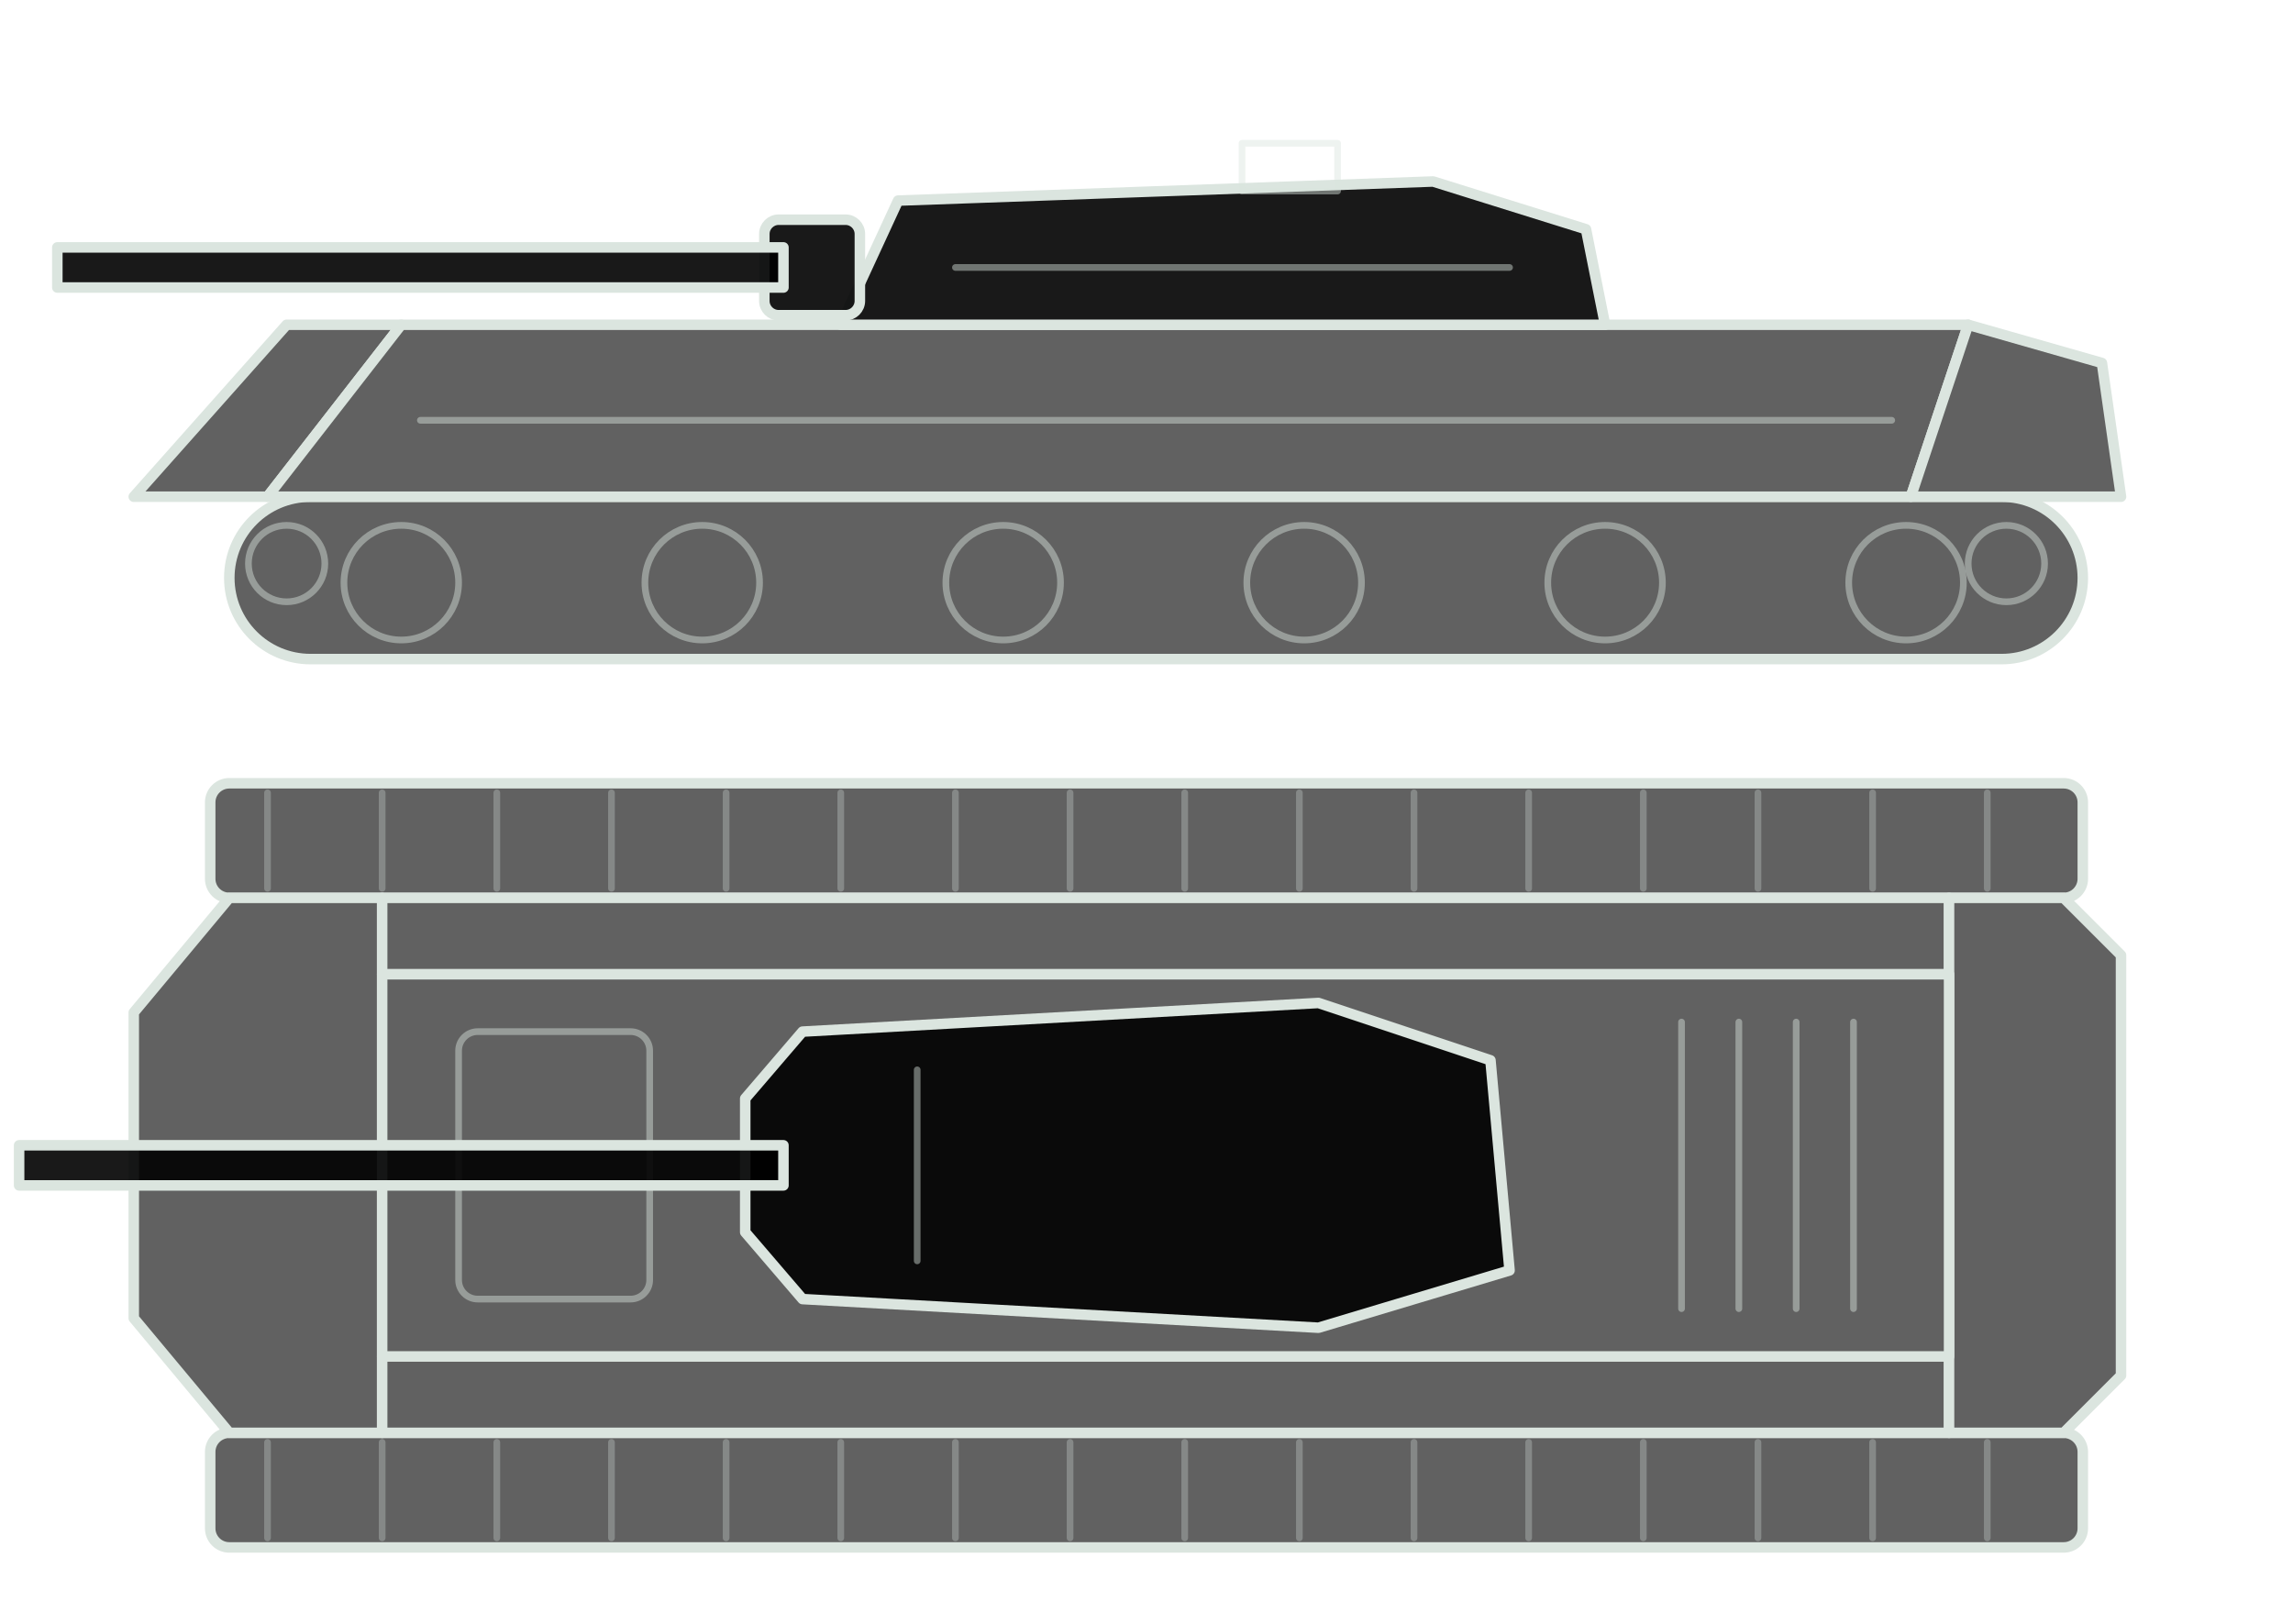
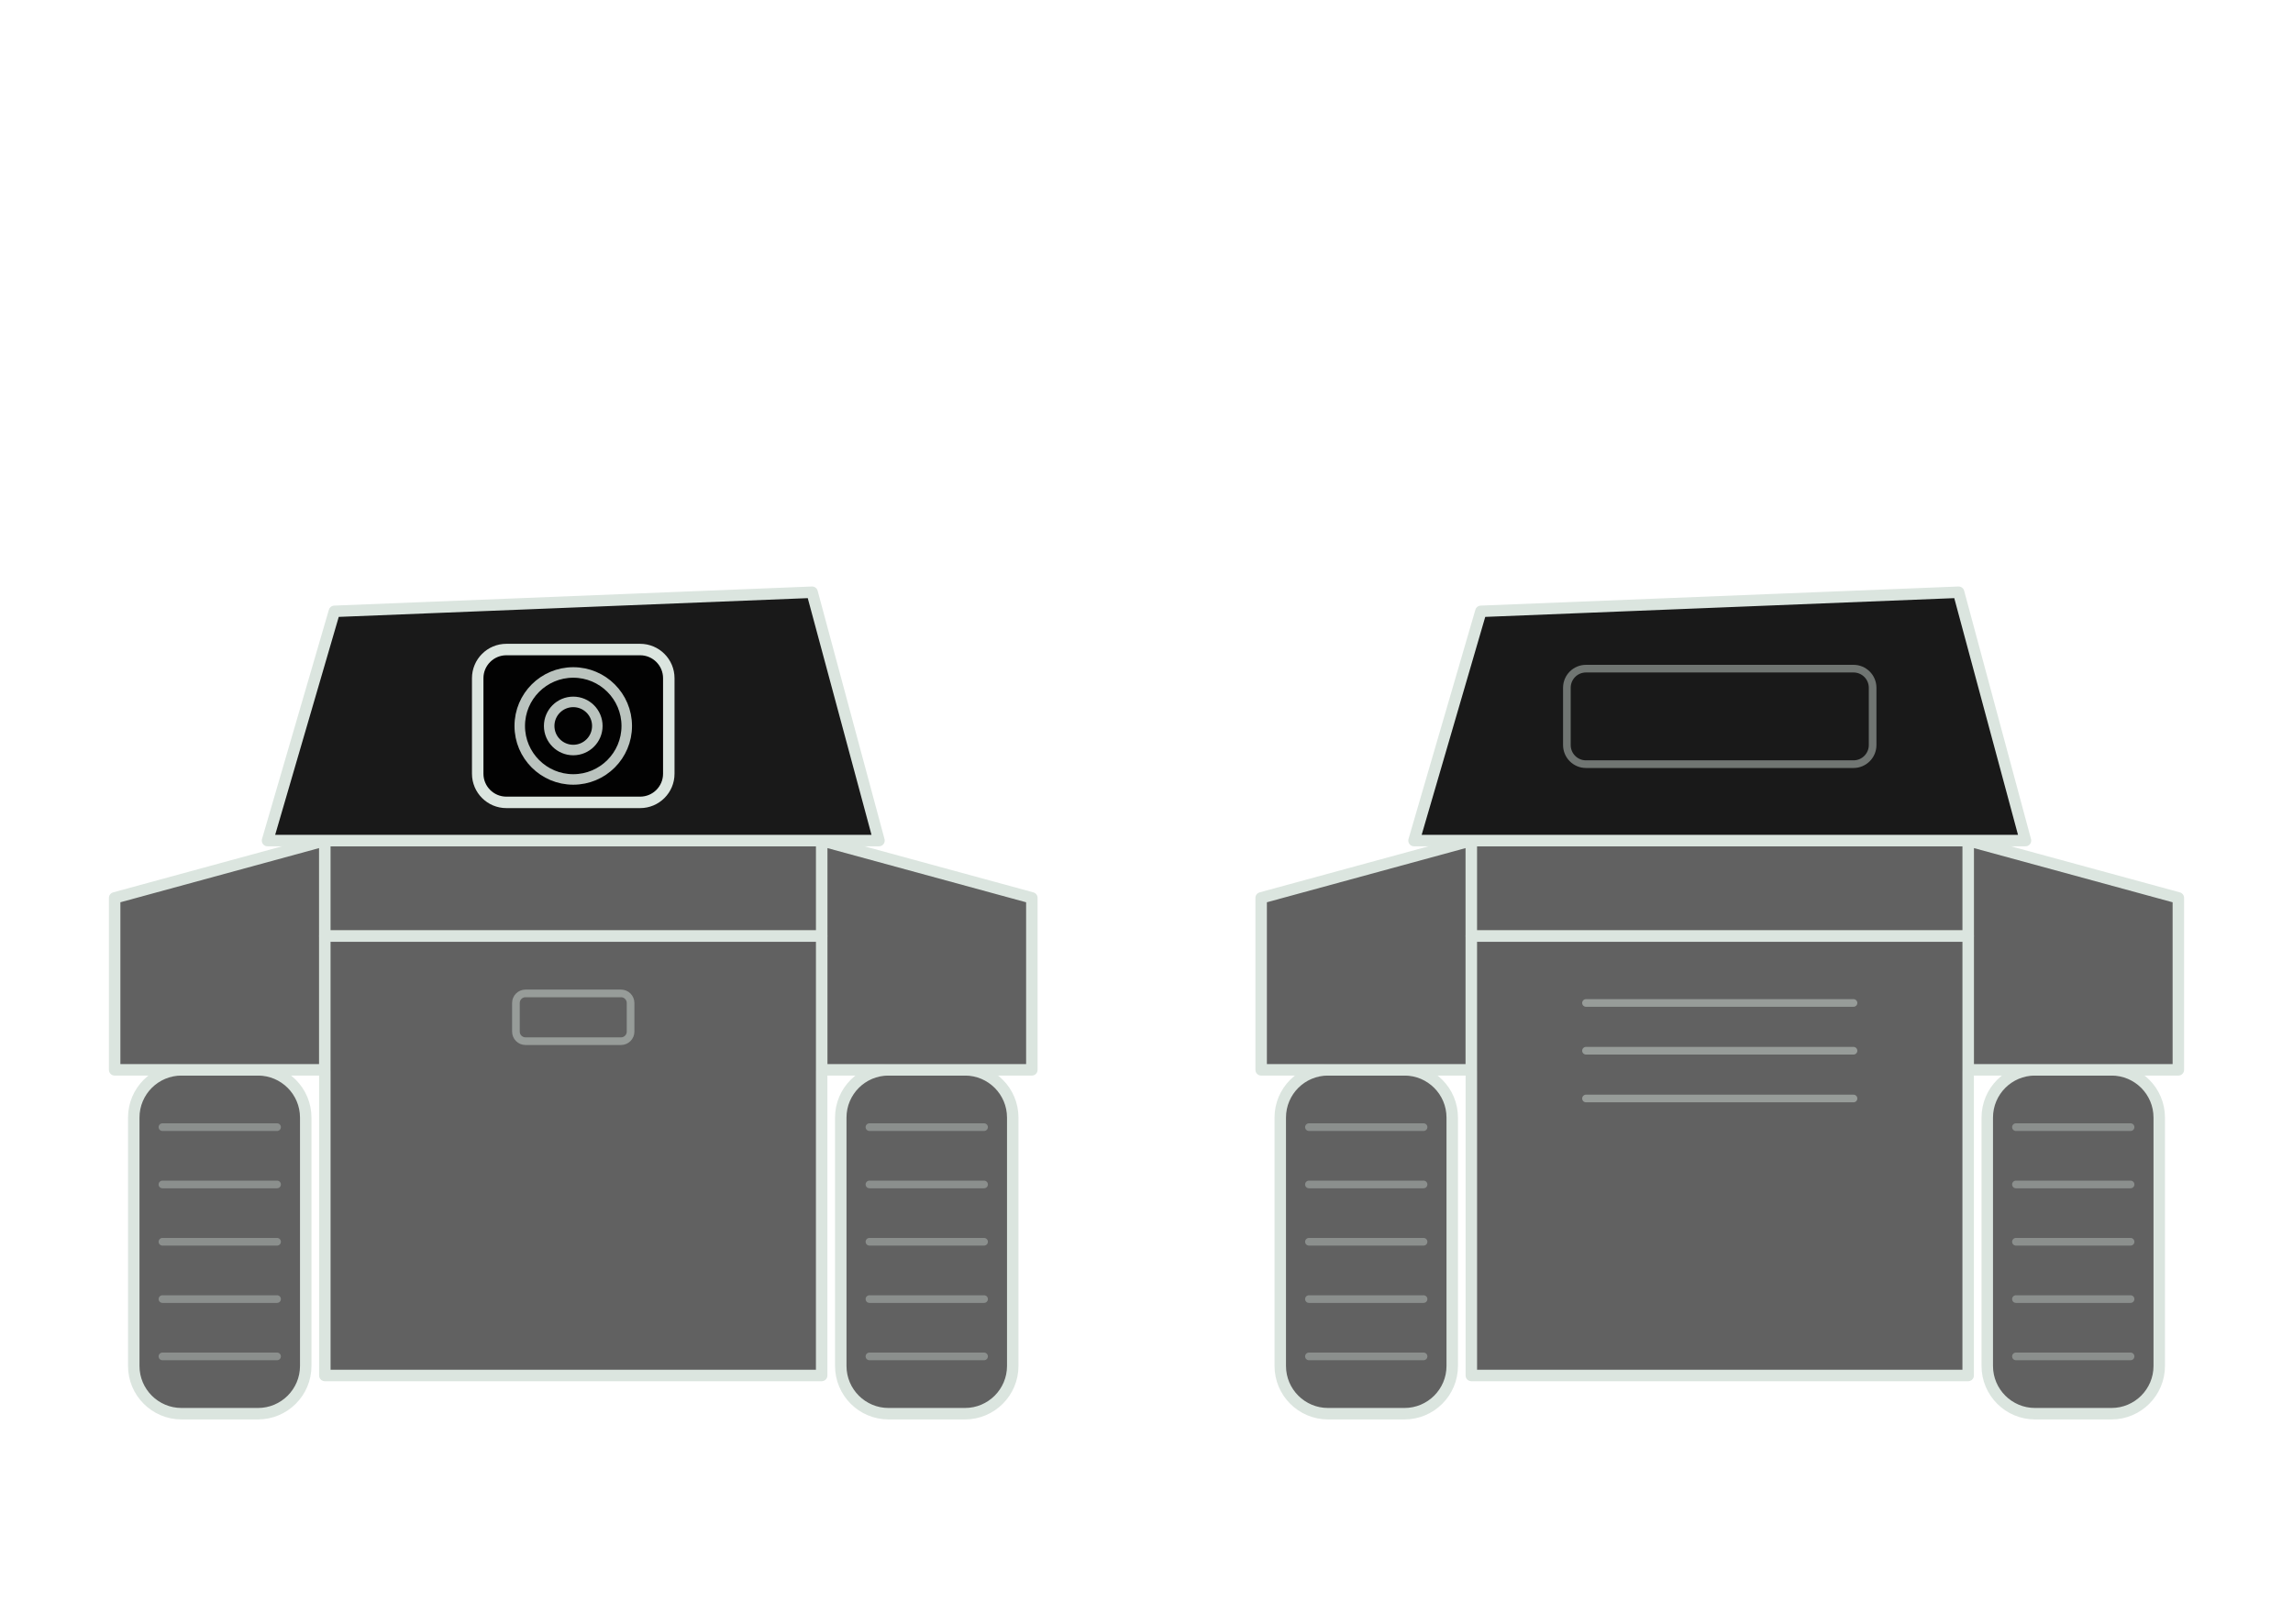
<svg xmlns="http://www.w3.org/2000/svg" viewBox="0 0 240 170">
-   <g id="part-DRIVE" fill="currentColor" fill-opacity=".62" stroke="#dbe5df" stroke-width="1.1" stroke-linejoin="round">
-     <rect x="24" y="52" width="194" height="17" rx="8.5" />
+   <g id="part-DRIVE" fill="currentColor" fill-opacity=".62" stroke="#dbe5df" stroke-width="1.2" stroke-linejoin="round">
+     <rect x="14" y="112" width="18" height="36" rx="5" />
+     <rect x="88" y="112" width="18" height="36" rx="5" />
  </g>
-   <g fill="none" stroke="#dbe5df" stroke-opacity=".45" stroke-width=".7" stroke-linecap="round" stroke-linejoin="round">
-     <circle cx="42" cy="61" r="6" />
-     <circle cx="73.5" cy="61" r="6" />
-     <circle cx="105" cy="61" r="6" />
-     <circle cx="136.5" cy="61" r="6" />
-     <circle cx="168" cy="61" r="6" />
-     <circle cx="199.5" cy="61" r="6" />
-     <circle cx="30" cy="59" r="4" />
-     <circle cx="210" cy="59" r="4" />
+   <g fill="none" stroke="#dbe5df" stroke-opacity=".35" stroke-width=".8" stroke-linecap="round" stroke-linejoin="round">
+     <line x1="17" y1="118" x2="29" y2="118" />
+     <line x1="17" y1="124" x2="29" y2="124" />
+     <line x1="17" y1="130" x2="29" y2="130" />
+     <line x1="17" y1="136" x2="29" y2="136" />
+     <line x1="17" y1="142" x2="29" y2="142" />
+     <line x1="91" y1="118" x2="103" y2="118" />
+     <line x1="91" y1="124" x2="103" y2="124" />
+     <line x1="91" y1="130" x2="103" y2="130" />
+     <line x1="91" y1="136" x2="103" y2="136" />
+     <line x1="91" y1="142" x2="103" y2="142" />
  </g>
-   <g id="part-FRONT" fill="currentColor" fill-opacity=".62" stroke="#dbe5df" stroke-width="1.1" stroke-linejoin="round">
-     <polygon points="14,52 30,34 42,34 28,52" />
+   <g id="part-RIGHT" fill="currentColor" fill-opacity=".62" stroke="#dbe5df" stroke-width="1.2" stroke-linejoin="round">
+     <polygon points="12,94 34,88 34,112 12,112" />
  </g>
-   <g id="part-LEFT" fill="currentColor" fill-opacity=".62" stroke="#dbe5df" stroke-width="1.1" stroke-linejoin="round">
-     <polygon points="28,52 42,34 206,34 200,52" />
+   <g id="part-LEFT" fill="currentColor" fill-opacity=".62" stroke="#dbe5df" stroke-width="1.2" stroke-linejoin="round">
+     <polygon points="108,94 86,88 86,112 108,112" />
  </g>
-   <g id="part-REAR" fill="currentColor" fill-opacity=".62" stroke="#dbe5df" stroke-width="1.1" stroke-linejoin="round">
-     <polygon points="200,52 206,34 220,38 222,52" />
+   <g id="part-HULL" fill="currentColor" fill-opacity=".62" stroke="#dbe5df" stroke-width="1.2" stroke-linejoin="round">
+     <rect x="34" y="88" width="52" height="10" />
  </g>
-   <g fill="none" stroke="#dbe5df" stroke-opacity=".45" stroke-width=".7" stroke-linecap="round" stroke-linejoin="round">
-     <line x1="44" y1="44" x2="198" y2="44" />
+   <g id="part-FRONT" fill="currentColor" fill-opacity=".62" stroke="#dbe5df" stroke-width="1.2" stroke-linejoin="round">
+     <polygon points="34,98 86,98 86,144 34,144" />
  </g>
-   <g id="part-TURRET" fill="currentColor" fill-opacity=".9" stroke="#dbe5df" stroke-width="1.1" stroke-linejoin="round">
-     <polygon points="88,34 94,21 150,19 166,24 168,34" />
-     <rect x="80" y="23" width="10" height="10" rx="1.5" />
-     <rect x="6" y="25.9" width="76" height="4.2" />
+   <g fill="none" stroke="#dbe5df" stroke-opacity=".45" stroke-width=".8" stroke-linecap="round" stroke-linejoin="round">
+     <rect x="54" y="104" width="12" height="5" rx="1" />
  </g>
-   <g fill="none" stroke="#dbe5df" stroke-opacity=".45" stroke-width=".7" stroke-linecap="round" stroke-linejoin="round">
-     <rect x="130" y="15" width="10" height="5" />
-     <line x1="100" y1="28" x2="158" y2="28" />
+   <g id="part-DRIVE" fill="currentColor" fill-opacity=".62" stroke="#dbe5df" stroke-width="1.2" stroke-linejoin="round">
+     <rect x="134" y="112" width="18" height="36" rx="5" />
+     <rect x="208" y="112" width="18" height="36" rx="5" />
  </g>
-   <g id="part-DRIVE" fill="currentColor" fill-opacity=".62" stroke="#dbe5df" stroke-width="1.1" stroke-linejoin="round">
-     <rect x="22" y="82" width="196" height="12" rx="2" />
-     <rect x="22" y="150" width="196" height="12" rx="2" />
+   <g fill="none" stroke="#dbe5df" stroke-opacity=".35" stroke-width=".8" stroke-linecap="round" stroke-linejoin="round">
+     <line x1="137" y1="118" x2="149" y2="118" />
+     <line x1="137" y1="124" x2="149" y2="124" />
+     <line x1="137" y1="130" x2="149" y2="130" />
+     <line x1="137" y1="136" x2="149" y2="136" />
+     <line x1="137" y1="142" x2="149" y2="142" />
+     <line x1="211" y1="118" x2="223" y2="118" />
+     <line x1="211" y1="124" x2="223" y2="124" />
+     <line x1="211" y1="130" x2="223" y2="130" />
+     <line x1="211" y1="136" x2="223" y2="136" />
+     <line x1="211" y1="142" x2="223" y2="142" />
  </g>
-   <g fill="none" stroke="#dbe5df" stroke-opacity=".3" stroke-width=".7" stroke-linecap="round" stroke-linejoin="round">
-     <line x1="28" y1="83" x2="28" y2="93" />
-     <line x1="40" y1="83" x2="40" y2="93" />
-     <line x1="52" y1="83" x2="52" y2="93" />
-     <line x1="64" y1="83" x2="64" y2="93" />
-     <line x1="76" y1="83" x2="76" y2="93" />
-     <line x1="88" y1="83" x2="88" y2="93" />
-     <line x1="100" y1="83" x2="100" y2="93" />
-     <line x1="112" y1="83" x2="112" y2="93" />
-     <line x1="124" y1="83" x2="124" y2="93" />
-     <line x1="136" y1="83" x2="136" y2="93" />
-     <line x1="148" y1="83" x2="148" y2="93" />
-     <line x1="160" y1="83" x2="160" y2="93" />
-     <line x1="172" y1="83" x2="172" y2="93" />
-     <line x1="184" y1="83" x2="184" y2="93" />
-     <line x1="196" y1="83" x2="196" y2="93" />
-     <line x1="208" y1="83" x2="208" y2="93" />
-     <line x1="28" y1="151" x2="28" y2="161" />
-     <line x1="40" y1="151" x2="40" y2="161" />
-     <line x1="52" y1="151" x2="52" y2="161" />
-     <line x1="64" y1="151" x2="64" y2="161" />
-     <line x1="76" y1="151" x2="76" y2="161" />
-     <line x1="88" y1="151" x2="88" y2="161" />
-     <line x1="100" y1="151" x2="100" y2="161" />
-     <line x1="112" y1="151" x2="112" y2="161" />
-     <line x1="124" y1="151" x2="124" y2="161" />
-     <line x1="136" y1="151" x2="136" y2="161" />
-     <line x1="148" y1="151" x2="148" y2="161" />
-     <line x1="160" y1="151" x2="160" y2="161" />
-     <line x1="172" y1="151" x2="172" y2="161" />
-     <line x1="184" y1="151" x2="184" y2="161" />
-     <line x1="196" y1="151" x2="196" y2="161" />
-     <line x1="208" y1="151" x2="208" y2="161" />
+   <g id="part-LEFT" fill="currentColor" fill-opacity=".62" stroke="#dbe5df" stroke-width="1.2" stroke-linejoin="round">
+     <polygon points="132,94 154,88 154,112 132,112" />
  </g>
-   <g id="part-FRONT" fill="currentColor" fill-opacity=".62" stroke="#dbe5df" stroke-width="1.1" stroke-linejoin="round">
-     <polygon points="14,106 24,94 40,94 40,150 24,150 14,138" />
+   <g id="part-RIGHT" fill="currentColor" fill-opacity=".62" stroke="#dbe5df" stroke-width="1.2" stroke-linejoin="round">
+     <polygon points="228,94 206,88 206,112 228,112" />
  </g>
-   <g id="part-RIGHT" fill="currentColor" fill-opacity=".62" stroke="#dbe5df" stroke-width="1.1" stroke-linejoin="round">
-     <rect x="40" y="94" width="164" height="8" />
+   <g id="part-HULL" fill="currentColor" fill-opacity=".62" stroke="#dbe5df" stroke-width="1.2" stroke-linejoin="round">
+     <rect x="154" y="88" width="52" height="10" />
  </g>
-   <g id="part-LEFT" fill="currentColor" fill-opacity=".62" stroke="#dbe5df" stroke-width="1.1" stroke-linejoin="round">
-     <rect x="40" y="142" width="164" height="8" />
+   <g id="part-REAR" fill="currentColor" fill-opacity=".62" stroke="#dbe5df" stroke-width="1.2" stroke-linejoin="round">
+     <polygon points="154,98 206,98 206,144 154,144" />
  </g>
-   <g id="part-REAR" fill="currentColor" fill-opacity=".62" stroke="#dbe5df" stroke-width="1.1" stroke-linejoin="round">
-     <polygon points="204,94 216,94 222,100 222,144 216,150 204,150" />
+   <g fill="none" stroke="#dbe5df" stroke-opacity=".45" stroke-width=".8" stroke-linecap="round" stroke-linejoin="round">
+     <line x1="166" y1="105" x2="194" y2="105" />
+     <line x1="166" y1="110" x2="194" y2="110" />
+     <line x1="166" y1="115" x2="194" y2="115" />
  </g>
-   <g id="part-HULL" fill="currentColor" fill-opacity=".62" stroke="#dbe5df" stroke-width="1.1" stroke-linejoin="round">
-     <rect x="40" y="102" width="164" height="40" />
+   <g id="part-TURRET" fill="currentColor" fill-opacity=".9" stroke="#dbe5df" stroke-width="1.2" stroke-linejoin="round">
+     <polygon points="28,88 35,64 85,62 92,88" />
+     <rect x="50" y="68" width="20" height="16" rx="3" />
  </g>
-   <g fill="none" stroke="#dbe5df" stroke-opacity=".45" stroke-width=".7" stroke-linecap="round" stroke-linejoin="round">
-     <line x1="176" y1="107" x2="176" y2="137" />
-     <line x1="182" y1="107" x2="182" y2="137" />
-     <line x1="188" y1="107" x2="188" y2="137" />
-     <line x1="194" y1="107" x2="194" y2="137" />
-     <rect x="48" y="108" width="20" height="28" rx="2" />
+   <g fill="none" stroke="#dbe5df" stroke-opacity=".85" stroke-width="1.1" stroke-linecap="round" stroke-linejoin="round">
+     <circle cx="60" cy="76" r="5.6" />
+     <circle cx="60" cy="76" r="2.52" />
  </g>
-   <g id="part-TURRET" fill="currentColor" fill-opacity=".9" stroke="#dbe5df" stroke-width="1.1" stroke-linejoin="round">
-     <polygon points="84,108 138,105 156,111 158,133 138,139 84,136 78,129 78,115" />
-     <rect x="2" y="119.9" width="80" height="4.2" />
+   <g id="part-TURRET" fill="currentColor" fill-opacity=".9" stroke="#dbe5df" stroke-width="1.2" stroke-linejoin="round">
+     <polygon points="148,88 155,64 205,62 212,88" />
  </g>
-   <g fill="none" stroke="#dbe5df" stroke-opacity=".45" stroke-width=".7" stroke-linecap="round" stroke-linejoin="round">
-     <line x1="96" y1="112" x2="96" y2="132" />
+   <g fill="none" stroke="#dbe5df" stroke-opacity=".45" stroke-width=".8" stroke-linecap="round" stroke-linejoin="round">
+     <rect x="164" y="70" width="32" height="10" rx="2" />
  </g>
</svg>
